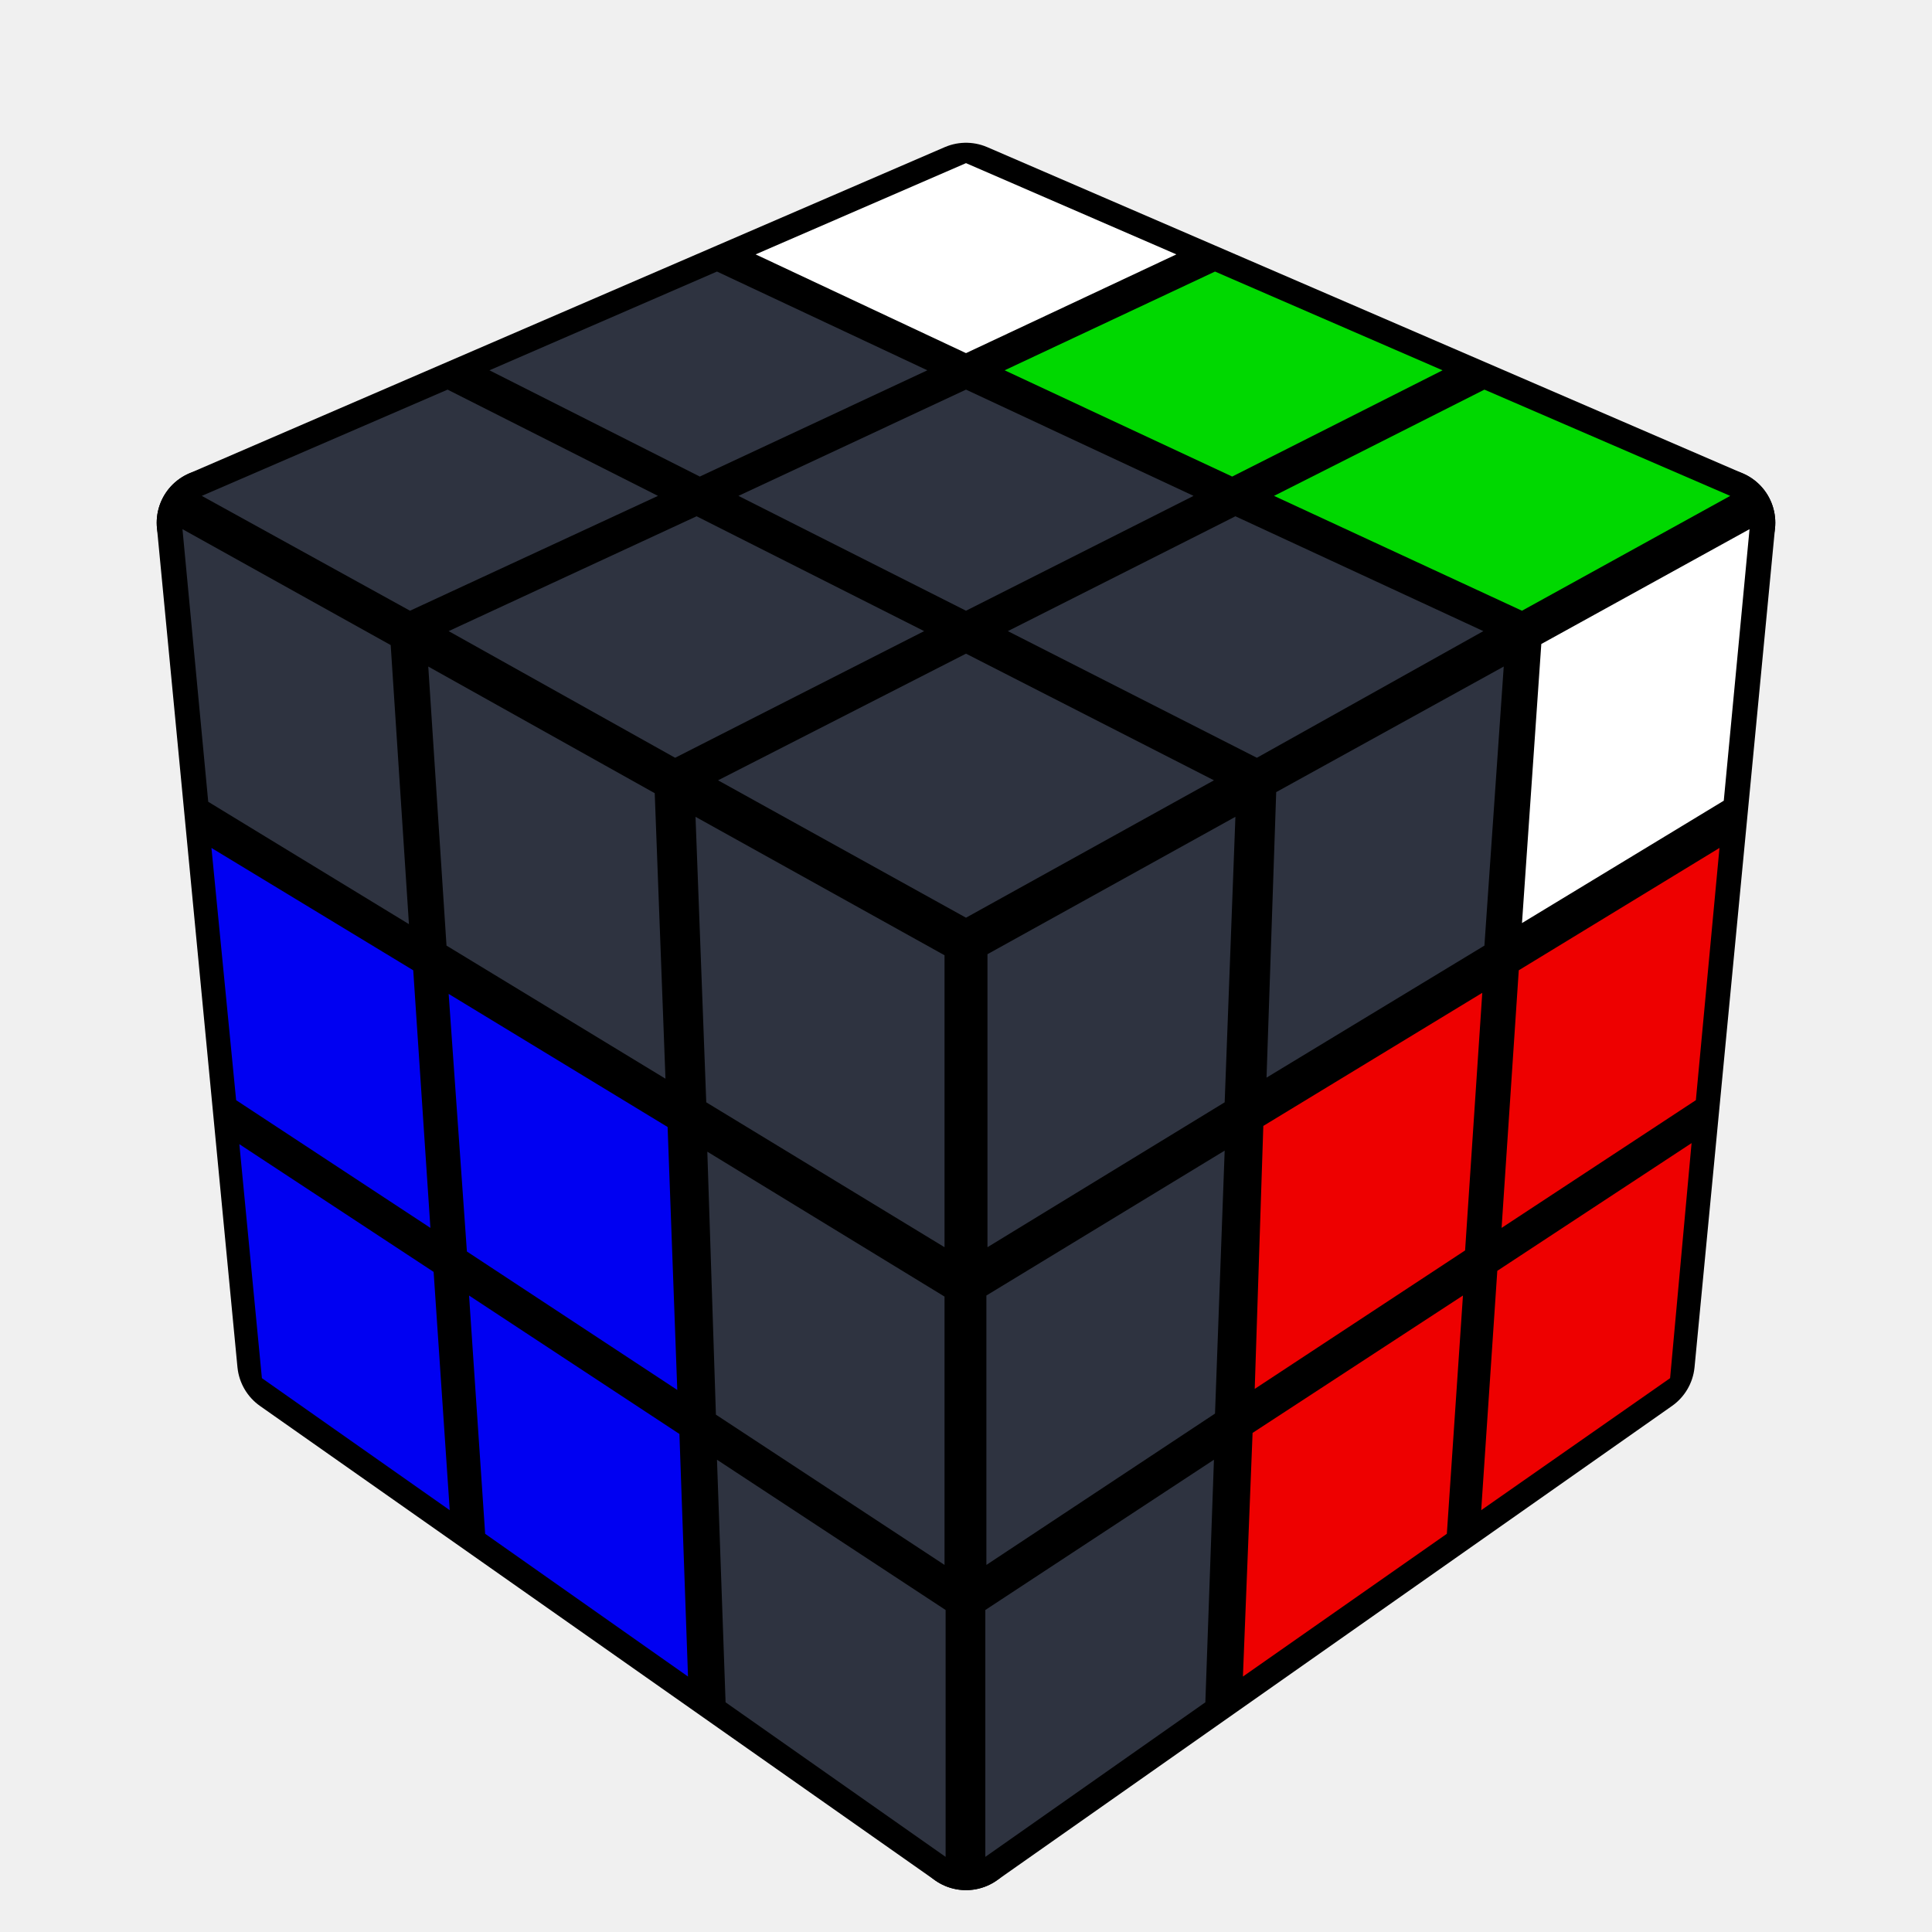
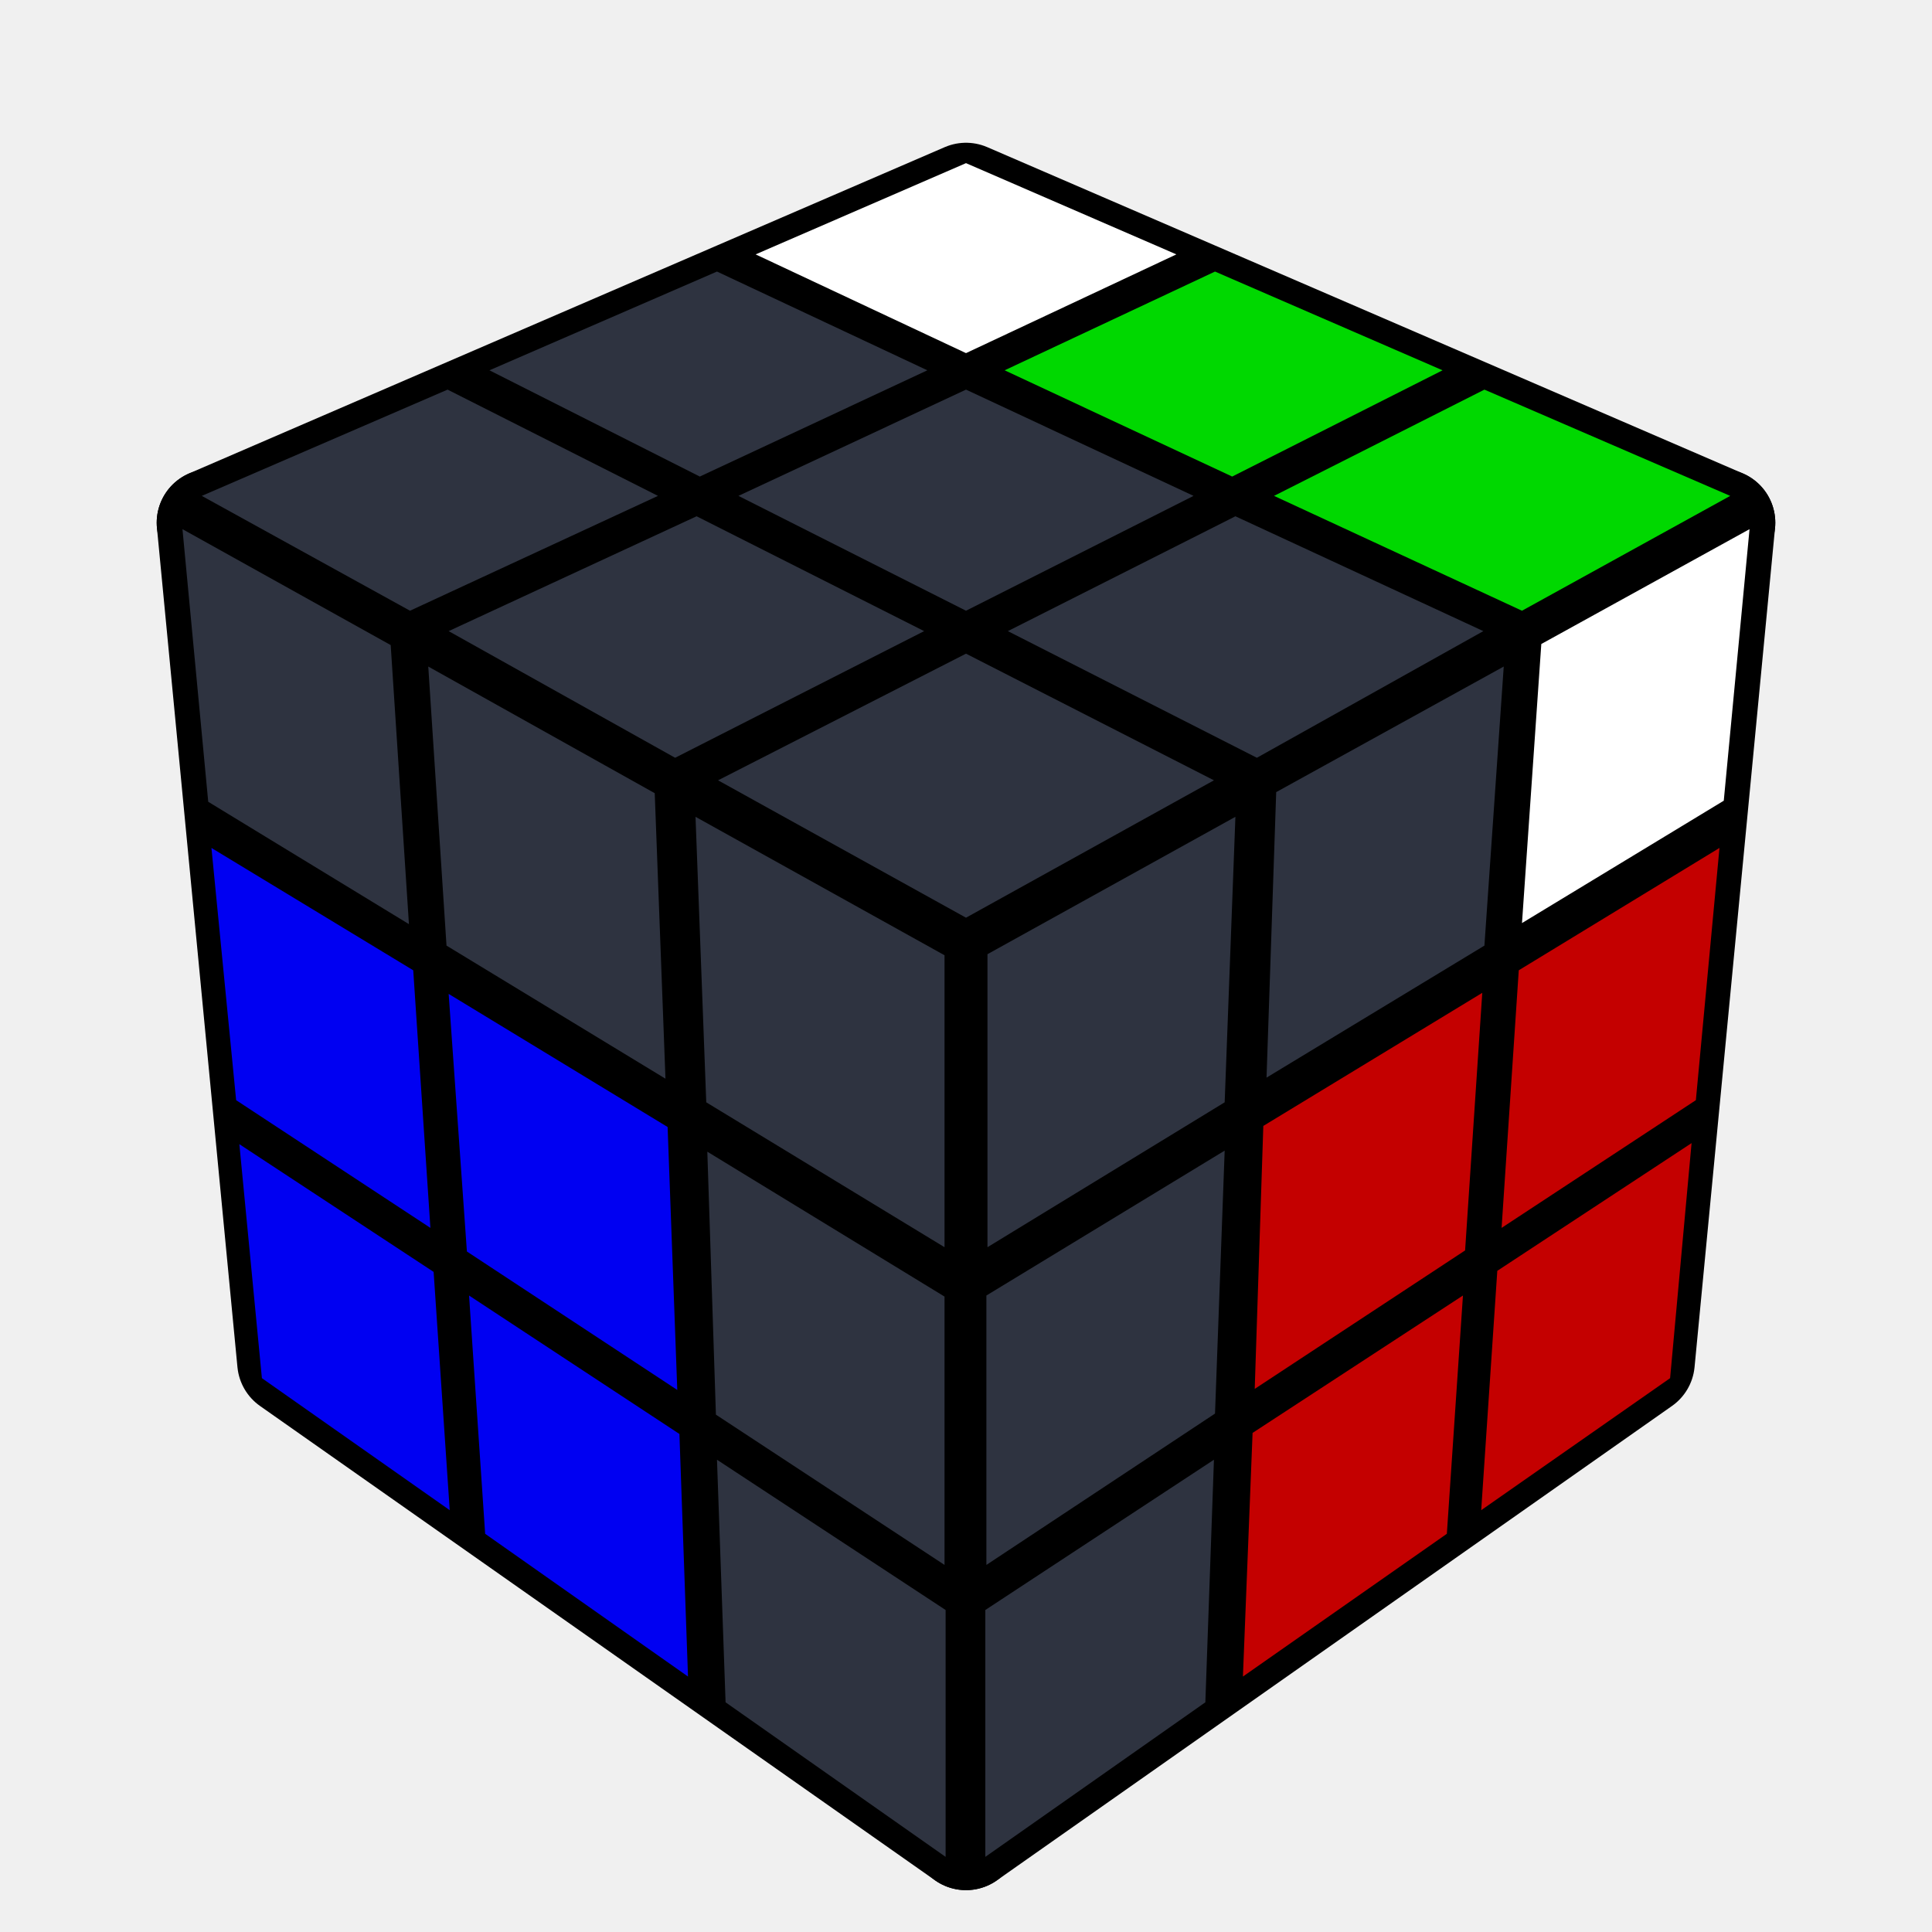
<svg xmlns="http://www.w3.org/2000/svg" version="1.1" width="180" height="180" viewBox="-0.9 -0.9 1.8 1.8">
  <g style="stroke-width:0.1;stroke-linejoin:round;opacity:1">
    <polygon fill="#000000" stroke="#000000" points="-4.9165444344952E-17,-0.717 0.704,-0.413 6.3108540577985E-17,-0.022 -0.704,-0.413" />
    <polygon fill="#000000" stroke="#000000" points="6.3108540577985E-17,-0.022 0.704,-0.413 0.629,0.369 5.5589468959362E-17,0.811" />
    <polygon fill="#000000" stroke="#000000" points="-0.704,-0.413 6.3108540577985E-17,-0.022 5.5589468959362E-17,0.811 -0.629,0.369" />
  </g>
  <g style="opacity:1;stroke-opacity:0.5;stroke-width:0;stroke-linejoin:round">
    <polygon fill="#FFFFFF" stroke="#000000" points="-4.9439549272153E-17,-0.748 0.196,-0.663 -1.6979580126642E-17,-0.571 -0.196,-0.663" />
    <polygon fill="#00D800" stroke="#000000" points="0.232,-0.647 0.444,-0.555 0.248,-0.456 0.036,-0.555" />
    <polygon fill="#00D800" stroke="#000000" points="0.483,-0.537 0.712,-0.438 0.518,-0.331 0.287,-0.438" />
    <polygon fill="#2E3340" stroke="#000000" points="-0.232,-0.647 -0.036,-0.555 -0.248,-0.456 -0.444,-0.555" />
    <polygon fill="#2E3340" stroke="#000000" points="-1.1906711768916E-17,-0.537 0.212,-0.438 1.3125827139793E-17,-0.331 -0.212,-0.438" />
    <polygon fill="#2E3340" stroke="#000000" points="0.251,-0.419 0.482,-0.312 0.271,-0.194 0.039,-0.312" />
    <polygon fill="#2E3340" stroke="#000000" points="-0.483,-0.537 -0.287,-0.438 -0.518,-0.331 -0.712,-0.438" />
    <polygon fill="#2E3340" stroke="#000000" points="-0.251,-0.419 -0.039,-0.312 -0.271,-0.194 -0.482,-0.312" />
    <polygon fill="#2E3340" stroke="#000000" points="1.9219742927126E-17,-0.291 0.231,-0.173 6.3251582941518E-17,-0.045 -0.231,-0.173" />
    <polygon fill="#2E3340" stroke="#000000" points="0.02,-0.011 0.251,-0.139 0.241,0.127 0.02,0.262" />
    <polygon fill="#2E3340" stroke="#000000" points="0.289,-0.162 0.501,-0.279 0.483,-0.019 0.28,0.104" />
    <polygon fill="#FFFFFF" stroke="#000000" points="0.536,-0.3 0.73,-0.407 0.706,-0.154 0.518,-0.04" />
    <polygon fill="#2E3340" stroke="#000000" points="0.019,0.307 0.241,0.172 0.232,0.417 0.019,0.558" />
-     <polygon fill="#EE0000" stroke="#000000" points="0.277,0.149 0.481,0.025 0.465,0.265 0.269,0.394" />
-     <polygon fill="#EE0000" stroke="#000000" points="0.515,0.004 0.702,-0.11 0.68,0.125 0.499,0.244" />
+     <polygon fill="#C40000" stroke="#000000" points="0.277,0.149 0.481,0.025 0.465,0.265 0.269,0.394" />
+     <polygon fill="#C40000" stroke="#000000" points="0.515,0.004 0.702,-0.11 0.68,0.125 0.499,0.244" />
    <polygon fill="#2E3340" stroke="#000000" points="0.018,0.6 0.231,0.46 0.223,0.686 0.018,0.83" />
-     <polygon fill="#EE0000" stroke="#000000" points="0.267,0.435 0.463,0.307 0.448,0.529 0.258,0.662" />
-     <polygon fill="#EE0000" stroke="#000000" points="0.495,0.284 0.676,0.165 0.656,0.384 0.48,0.507" />
+     <polygon fill="#C40000" stroke="#000000" points="0.267,0.435 0.463,0.307 0.448,0.529 0.258,0.662" />
+     <polygon fill="#C40000" stroke="#000000" points="0.495,0.284 0.676,0.165 0.656,0.384 0.48,0.507" />
    <polygon fill="#2E3340" stroke="#000000" points="-0.73,-0.407 -0.536,-0.299 -0.519,-0.039 -0.706,-0.153" />
    <polygon fill="#2E3340" stroke="#000000" points="-0.501,-0.279 -0.29,-0.161 -0.28,0.105 -0.484,-0.019" />
    <polygon fill="#2E3340" stroke="#000000" points="-0.252,-0.139 -0.02,-0.01 -0.02,0.262 -0.242,0.127" />
    <polygon fill="#0000F2" stroke="#000000" points="-0.703,-0.11 -0.515,0.004 -0.499,0.244 -0.68,0.125" />
    <polygon fill="#0000F2" stroke="#000000" points="-0.482,0.026 -0.278,0.15 -0.269,0.395 -0.465,0.266" />
    <polygon fill="#2E3340" stroke="#000000" points="-0.241,0.173 -0.02,0.308 -0.02,0.558 -0.233,0.418" />
    <polygon fill="#0000F2" stroke="#000000" points="-0.677,0.166 -0.496,0.285 -0.481,0.507 -0.656,0.384" />
    <polygon fill="#0000F2" stroke="#000000" points="-0.463,0.307 -0.267,0.436 -0.259,0.662 -0.448,0.529" />
    <polygon fill="#2E3340" stroke="#000000" points="-0.232,0.46 -0.019,0.6 -0.019,0.83 -0.224,0.686" />
  </g>
</svg>
